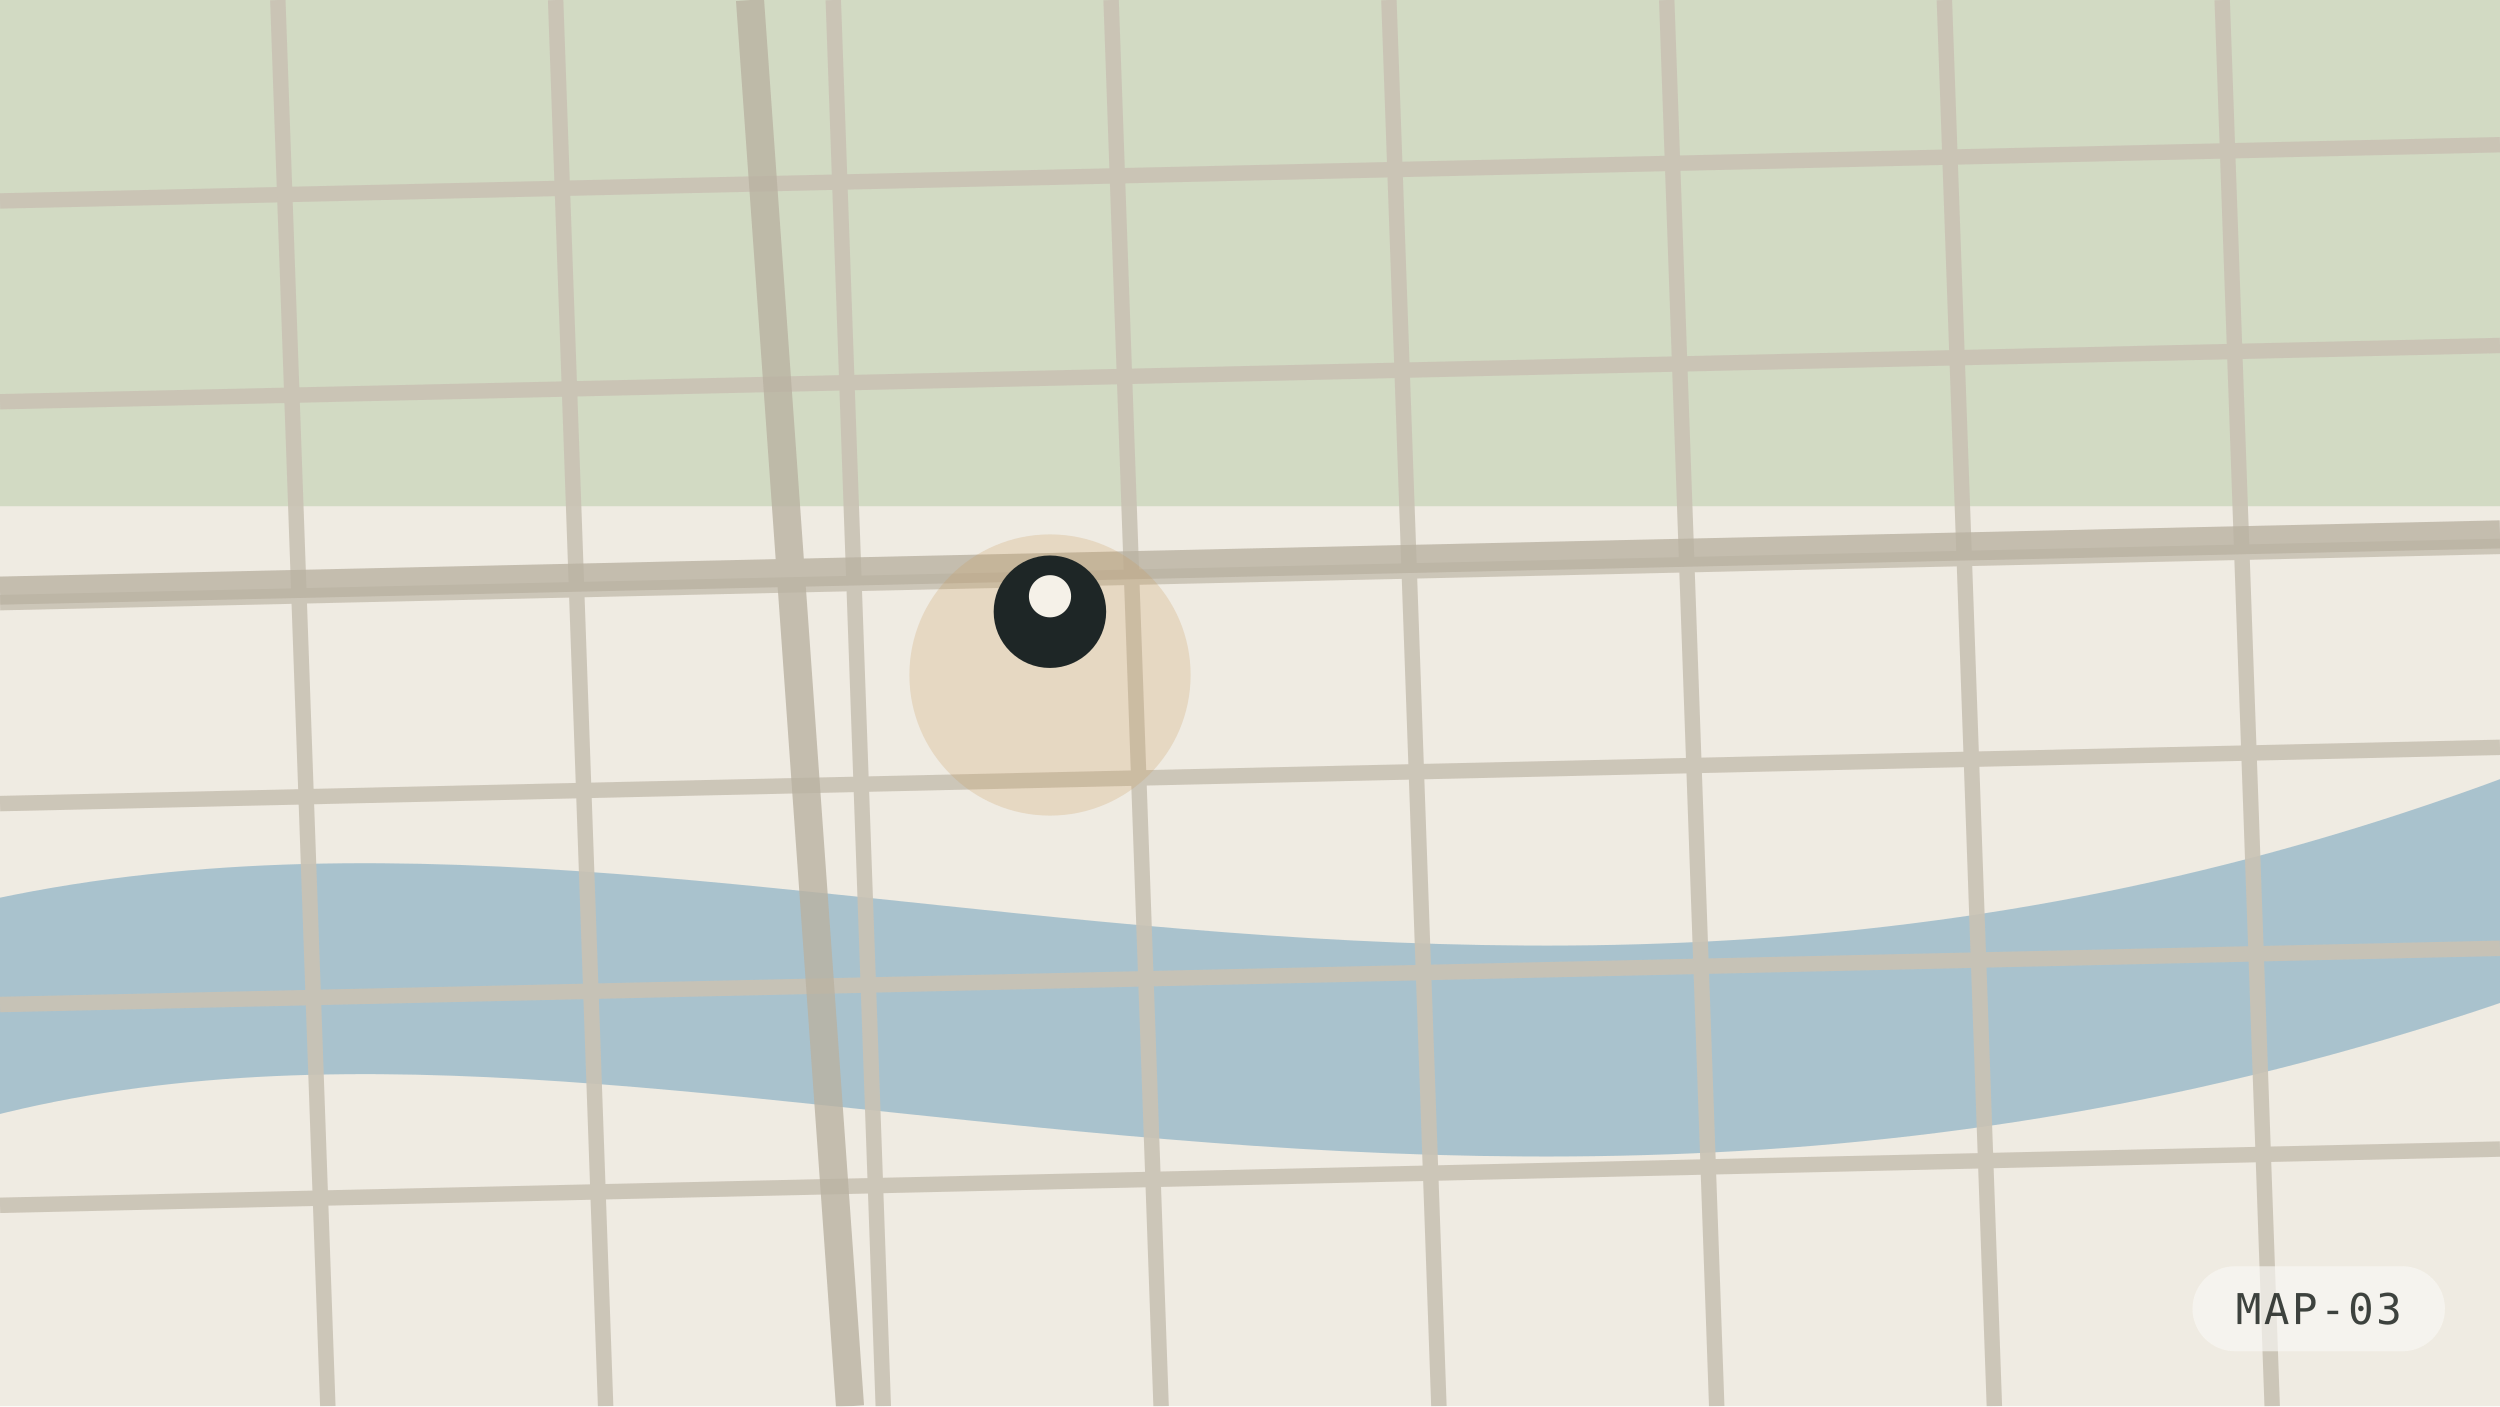
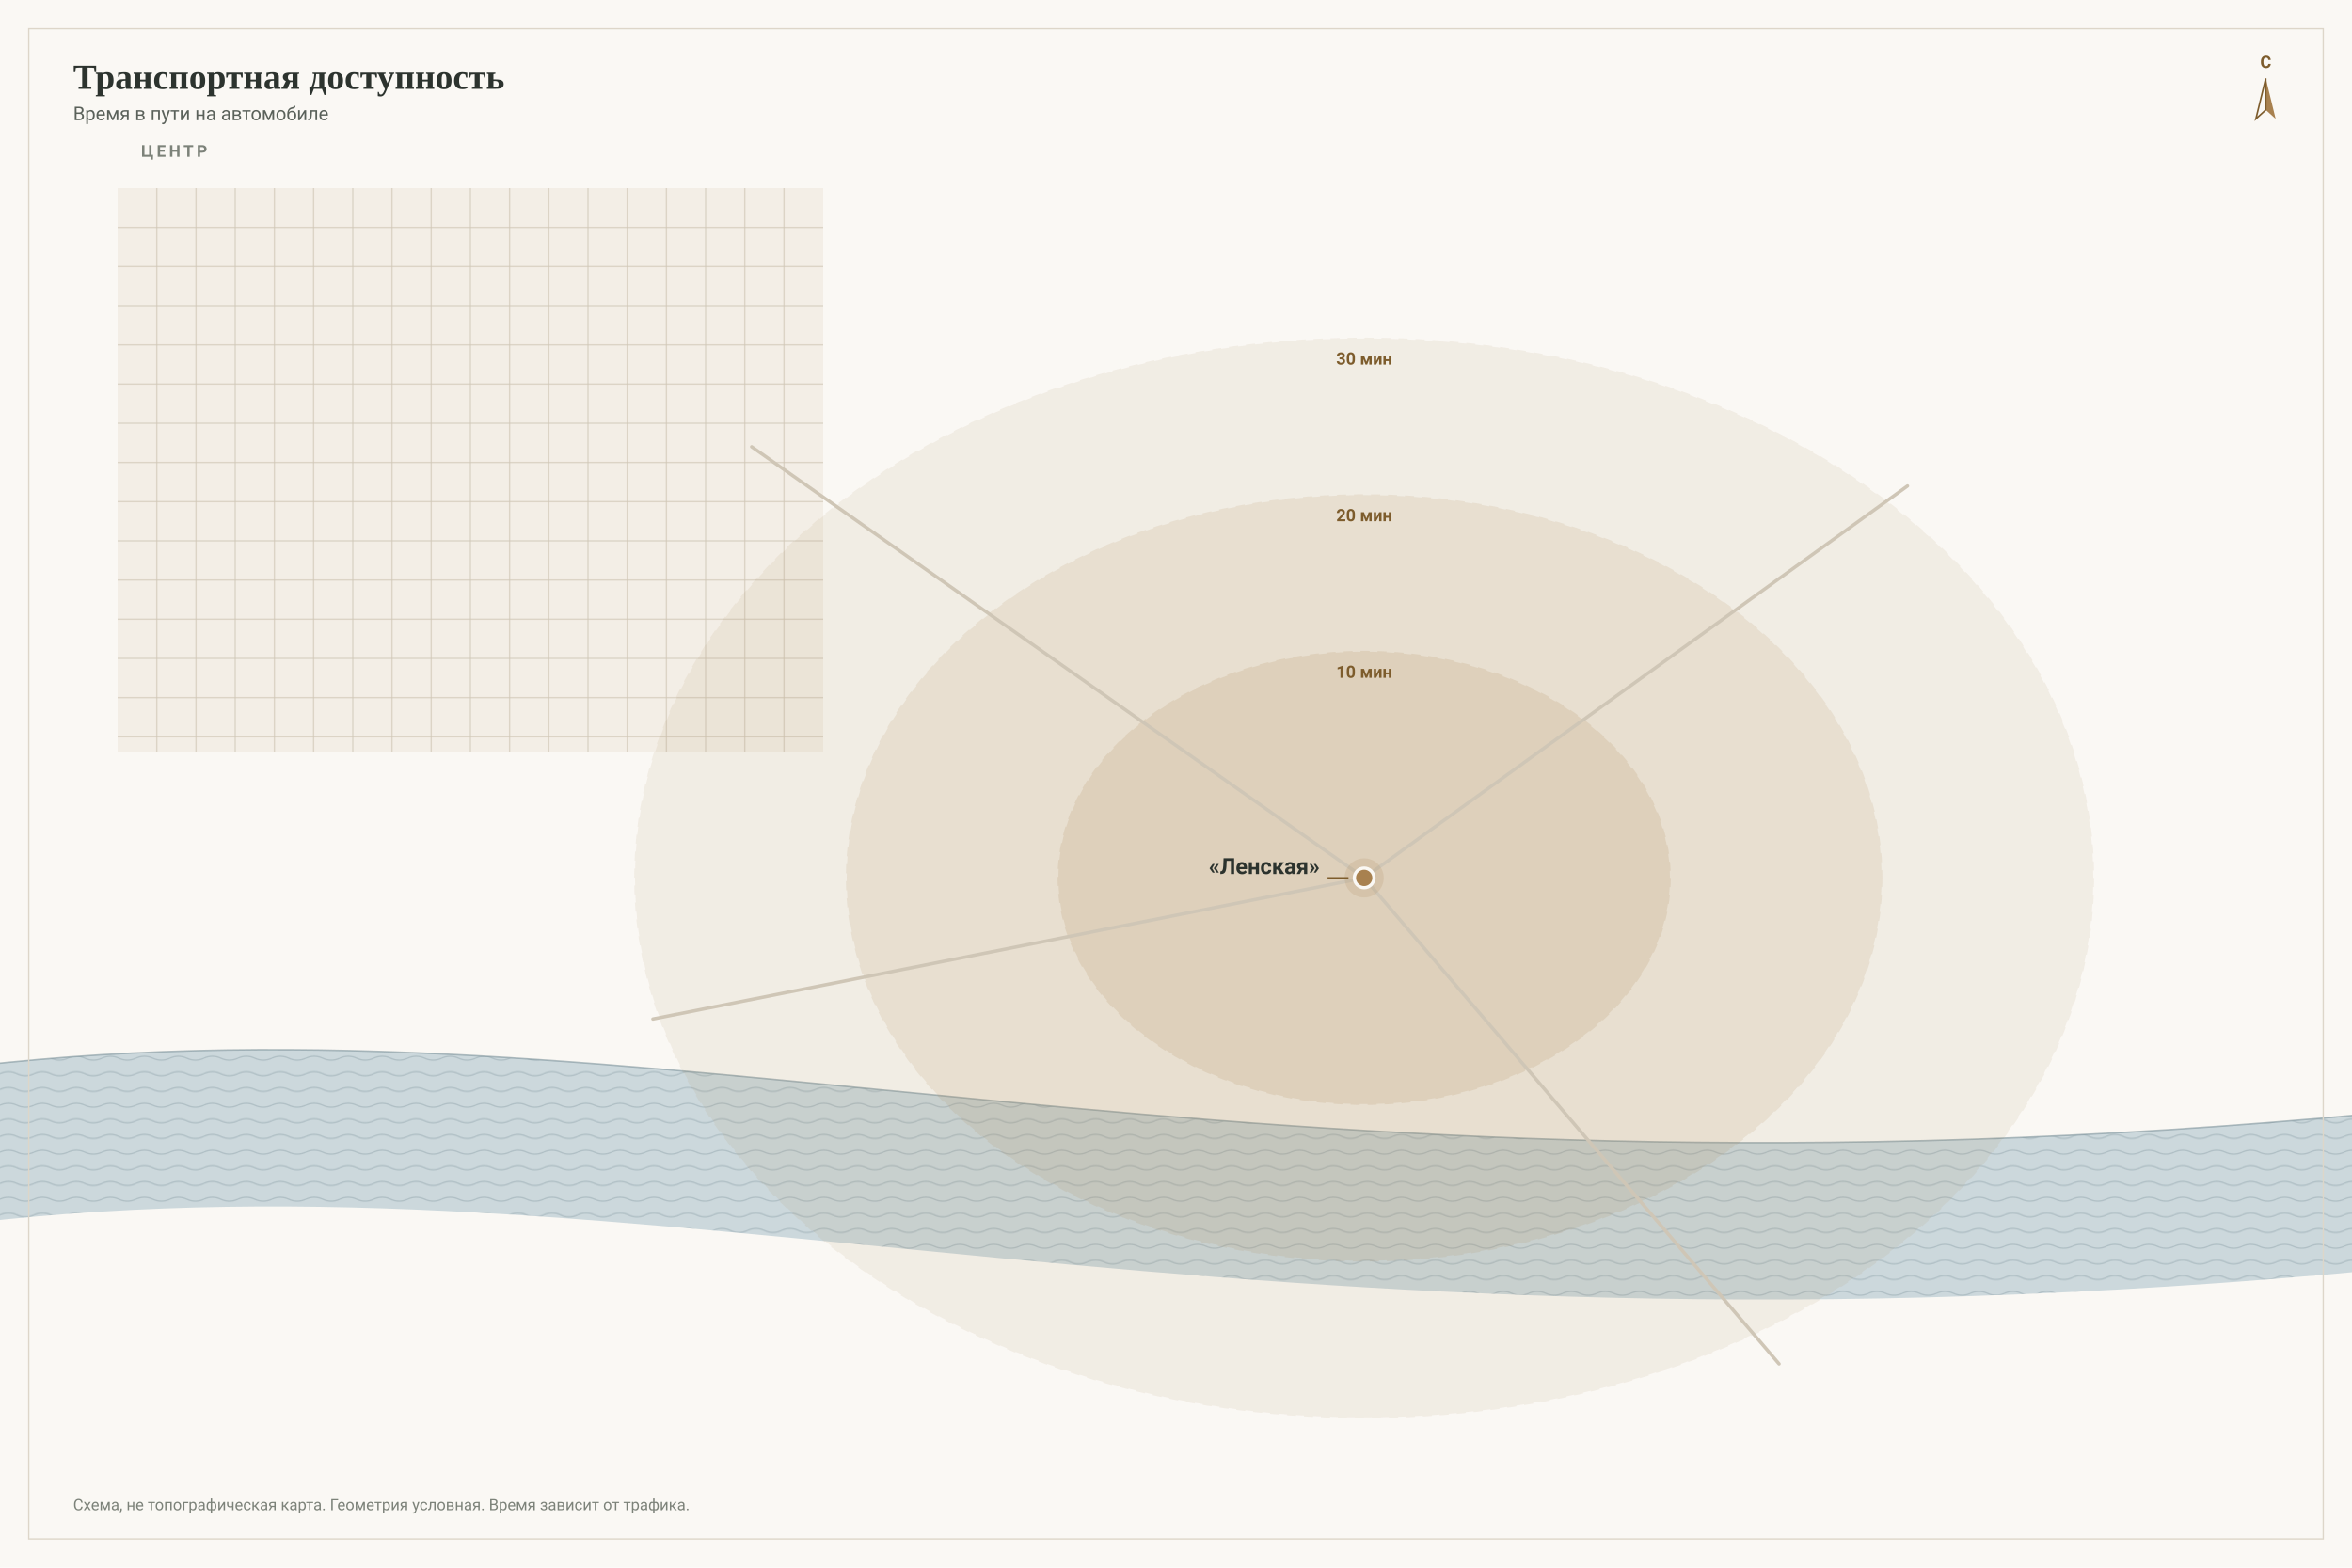
- <svg xmlns="http://www.w3.org/2000/svg" viewBox="0 0 1600 900" width="1600" height="900" role="img" aria-label="Карта окружения проекта" preserveAspectRatio="xMidYMid slice">
-   <rect width="1600" height="900" fill="#EFEBE2" />
-   <rect width="1600" height="324.0" fill="#CBD6BC" opacity="0.8" />
-   <path d="M -80.0 666.0 C 400.0 504.0, 928.0 846.0, 1680.0 540.0" fill="none" stroke="#A6C0CC" stroke-width="135.0" opacity="0.95" />
-   <g stroke="#C9C2B4" stroke-width="9.9" opacity="0.9">
-     <line x1="0" y1="128.6" x2="1600" y2="92.6" />
-     <line x1="0" y1="257.1" x2="1600" y2="221.1" />
-     <line x1="0" y1="385.7" x2="1600" y2="349.7" />
-     <line x1="0" y1="514.3" x2="1600" y2="478.3" />
-     <line x1="0" y1="642.9" x2="1600" y2="606.9" />
-     <line x1="0" y1="771.4" x2="1600" y2="735.4" />
-     <line x1="177.8" y1="0" x2="209.8" y2="900" />
-     <line x1="355.6" y1="0" x2="387.6" y2="900" />
-     <line x1="533.3" y1="0" x2="565.3" y2="900" />
-     <line x1="711.1" y1="0" x2="743.1" y2="900" />
-     <line x1="888.9" y1="0" x2="920.9" y2="900" />
-     <line x1="1066.7" y1="0" x2="1098.7" y2="900" />
-     <line x1="1244.4" y1="0" x2="1276.4" y2="900" />
-     <line x1="1422.2" y1="0" x2="1454.2" y2="900" />
+ <svg xmlns="http://www.w3.org/2000/svg" viewBox="0 0 1800 1200" width="1800" height="1200" role="img" aria-label="Транспортная доступность: изохроны 10, 20 и 30 минут" font-family="'TT Commons Pro',-apple-system,BlinkMacSystemFont,'Segoe UI',Roboto,'Helvetica Neue',Arial,sans-serif">
+   <defs>
+     <pattern id="h-build" patternUnits="userSpaceOnUse" width="9" height="9" patternTransform="rotate(45)">
+       <line x1="0" y1="0" x2="0" y2="9" stroke="#a8814f" stroke-width="1.1" opacity=".5" />
+     </pattern>
+     <pattern id="h-sold" patternUnits="userSpaceOnUse" width="7" height="7" patternTransform="rotate(45)">
+       <line x1="0" y1="0" x2="0" y2="7" stroke="#7c8279" stroke-width="1" opacity=".45" />
+     </pattern>
+     <pattern id="h-forest" patternUnits="userSpaceOnUse" width="14" height="14">
+       <circle cx="4" cy="4" r="1.5" fill="#9fb188" opacity=".55" />
+       <circle cx="11" cy="10" r="1.1" fill="#9fb188" opacity=".4" />
+     </pattern>
+     <pattern id="h-water" patternUnits="userSpaceOnUse" width="26" height="12">
+       <path d="M0 6q6.5 -3 13 0t13 0" fill="none" stroke="#7d939b" stroke-width="1" opacity=".35" />
+     </pattern>
+   </defs>
+   <rect width="1800" height="1200" fill="#faf8f4" />
+   <path d="M-20 816 C 504 756, 936 936, 1820 852 L1820 972 C 936 1056, 504 876, -20 936 Z" fill="#ccd8dc" />
+   <path d="M-20 816 C 504 756, 936 936, 1820 852 L1820 972 C 936 1056, 504 876, -20 936 Z" fill="url(#h-water)" />
+   <path d="M-20 816 C 504 756, 936 936, 1820 852" fill="none" stroke="#7d939b" stroke-width="1.2" opacity=".6" />
+   <rect x="90" y="144" width="540" height="432" fill="#ece6db" opacity=".55" />
+   <line x1="120" y1="144" x2="120" y2="576" stroke="#cfc6b6" stroke-width="1" opacity=".65" />
+   <line x1="150" y1="144" x2="150" y2="576" stroke="#cfc6b6" stroke-width="1" opacity=".65" />
+   <line x1="180" y1="144" x2="180" y2="576" stroke="#cfc6b6" stroke-width="1" opacity=".65" />
+   <line x1="210" y1="144" x2="210" y2="576" stroke="#cfc6b6" stroke-width="1" opacity=".65" />
+   <line x1="240" y1="144" x2="240" y2="576" stroke="#cfc6b6" stroke-width="1" opacity=".65" />
+   <line x1="270" y1="144" x2="270" y2="576" stroke="#cfc6b6" stroke-width="1" opacity=".65" />
+   <line x1="300" y1="144" x2="300" y2="576" stroke="#cfc6b6" stroke-width="1" opacity=".65" />
+   <line x1="330" y1="144" x2="330" y2="576" stroke="#cfc6b6" stroke-width="1" opacity=".65" />
+   <line x1="360" y1="144" x2="360" y2="576" stroke="#cfc6b6" stroke-width="1" opacity=".65" />
+   <line x1="390" y1="144" x2="390" y2="576" stroke="#cfc6b6" stroke-width="1" opacity=".65" />
+   <line x1="420" y1="144" x2="420" y2="576" stroke="#cfc6b6" stroke-width="1" opacity=".65" />
+   <line x1="450" y1="144" x2="450" y2="576" stroke="#cfc6b6" stroke-width="1" opacity=".65" />
+   <line x1="480" y1="144" x2="480" y2="576" stroke="#cfc6b6" stroke-width="1" opacity=".65" />
+   <line x1="510" y1="144" x2="510" y2="576" stroke="#cfc6b6" stroke-width="1" opacity=".65" />
+   <line x1="540" y1="144" x2="540" y2="576" stroke="#cfc6b6" stroke-width="1" opacity=".65" />
+   <line x1="570" y1="144" x2="570" y2="576" stroke="#cfc6b6" stroke-width="1" opacity=".65" />
+   <line x1="600" y1="144" x2="600" y2="576" stroke="#cfc6b6" stroke-width="1" opacity=".65" />
+   <line x1="90" y1="174" x2="630" y2="174" stroke="#cfc6b6" stroke-width="1" opacity=".65" />
+   <line x1="90" y1="204" x2="630" y2="204" stroke="#cfc6b6" stroke-width="1" opacity=".65" />
+   <line x1="90" y1="234" x2="630" y2="234" stroke="#cfc6b6" stroke-width="1" opacity=".65" />
+   <line x1="90" y1="264" x2="630" y2="264" stroke="#cfc6b6" stroke-width="1" opacity=".65" />
+   <line x1="90" y1="294" x2="630" y2="294" stroke="#cfc6b6" stroke-width="1" opacity=".65" />
+   <line x1="90" y1="324" x2="630" y2="324" stroke="#cfc6b6" stroke-width="1" opacity=".65" />
+   <line x1="90" y1="354" x2="630" y2="354" stroke="#cfc6b6" stroke-width="1" opacity=".65" />
+   <line x1="90" y1="384" x2="630" y2="384" stroke="#cfc6b6" stroke-width="1" opacity=".65" />
+   <line x1="90" y1="414" x2="630" y2="414" stroke="#cfc6b6" stroke-width="1" opacity=".65" />
+   <line x1="90" y1="444" x2="630" y2="444" stroke="#cfc6b6" stroke-width="1" opacity=".65" />
+   <line x1="90" y1="474" x2="630" y2="474" stroke="#cfc6b6" stroke-width="1" opacity=".65" />
+   <line x1="90" y1="504" x2="630" y2="504" stroke="#cfc6b6" stroke-width="1" opacity=".65" />
+   <line x1="90" y1="534" x2="630" y2="534" stroke="#cfc6b6" stroke-width="1" opacity=".65" />
+   <line x1="90" y1="564" x2="630" y2="564" stroke="#cfc6b6" stroke-width="1" opacity=".65" />
+   <text x="108" y="120" font-size="12.5" fill="#7c8279" text-anchor="start" font-weight="600" letter-spacing="2.4">ЦЕНТР</text>
+   <ellipse cx="1044" cy="672" rx="558" ry="412.92" fill="#a8814f" opacity="0.1" stroke="#a8814f" stroke-width="1.3" stroke-dasharray="7 6" />
+   <ellipse cx="1044" cy="672" rx="396" ry="293.04" fill="#a8814f" opacity="0.13" stroke="#a8814f" stroke-width="1.3" stroke-dasharray="7 6" />
+   <ellipse cx="1044" cy="672" rx="234" ry="173.16" fill="#a8814f" opacity="0.16" stroke="#a8814f" stroke-width="1.3" stroke-dasharray="7 6" />
+   <text x="1044" y="518.84" font-size="13" fill="#7d5c2c" text-anchor="middle" font-weight="600">10 мин</text>
+   <text x="1044" y="398.96" font-size="13" fill="#7d5c2c" text-anchor="middle" font-weight="600">20 мин</text>
+   <text x="1044" y="279.08" font-size="13" fill="#7d5c2c" text-anchor="middle" font-weight="600">30 мин</text>
+   <line x1="1044" y1="672" x2="575.28" y2="342" stroke="#cfc6b6" stroke-width="2.6" stroke-linecap="round" />
+   <line x1="1044" y1="672" x2="499.68" y2="780" stroke="#cfc6b6" stroke-width="2.6" stroke-linecap="round" />
+   <line x1="1044" y1="672" x2="1459.8" y2="372" stroke="#cfc6b6" stroke-width="2.6" stroke-linecap="round" />
+   <line x1="1044" y1="672" x2="1361.52" y2="1044" stroke="#cfc6b6" stroke-width="2.6" stroke-linecap="round" />
+   <circle cx="1044" cy="672" r="15" fill="#a8814f" opacity=".16" />
+   <circle cx="1044" cy="672" r="7.5" fill="#a8814f" stroke="#faf8f4" stroke-width="2.5" />
+   <line x1="1032" y1="672" x2="1016" y2="672" stroke="#7d5c2c" stroke-width="1.2" />
+   <text x="1010" y="669" font-size="17" fill="#2c332e" text-anchor="end" font-weight="700">«Ленская»</text>
+   <rect x="22" y="22" width="1756" height="1156" fill="none" stroke="#ddd6c9" stroke-width="1" />
+   <text x="56" y="68" font-size="27" fill="#2c332e" text-anchor="start" font-weight="600" font-family="'TT Ramillas','Playfair Display',Georgia,'Times New Roman',serif">Транспортная доступность</text>
+   <text x="56" y="92" font-size="14.5" fill="#5a615a" text-anchor="start" font-weight="400">Время в пути на автомобиле</text>
+   <g transform="translate(1734,78)">
+     <path d="M0 -18 L7.56 12.96 L0 6.12 Z" fill="#a8814f" />
+     <path d="M0 -18 L-7.56 12.96 L0 6.12 Z" fill="none" stroke="#7d5c2c" stroke-width="1.2" />
+     <text x="0" y="-26" font-size="13" fill="#7d5c2c" text-anchor="middle" font-weight="700" letter-spacing="0.5">С</text>
  </g>
-   <g stroke="#B9B1A1" stroke-width="18.0" opacity="0.8" fill="none">
-     <path d="M 0 378.0 L 1600 342.0" />
-     <path d="M 480.0 0 L 544.0 900" />
-   </g>
-   <circle cx="672.0" cy="432.0" r="90.0" fill="#C79A5E" opacity="0.24" />
-   <path d="M 672.0 355.5 a 36.0 36.0 0 1 1 -0.1 0 z" fill="#1E2626" />
-   <circle cx="672.0" cy="381.6" r="13.5" fill="#F5F1E8" />
-   <g font-family="ui-monospace, 'Cascadia Mono', Consolas, monospace" opacity="0.9">
-     <rect x="1403.2" y="810.4" width="161.6" height="54.4" rx="27.2" fill="rgba(250,248,244,0.72)" />
-     <text x="1484.0" y="847.4" text-anchor="middle" fill="#2A302C" font-size="27.2" letter-spacing="1.6">MAP-03</text>
-   </g>
+   <text x="56" y="1156" font-size="12" fill="#7c8279" text-anchor="start" font-weight="400">Схема, не топографическая карта. Геометрия условная. Время зависит от трафика.</text>
</svg>
